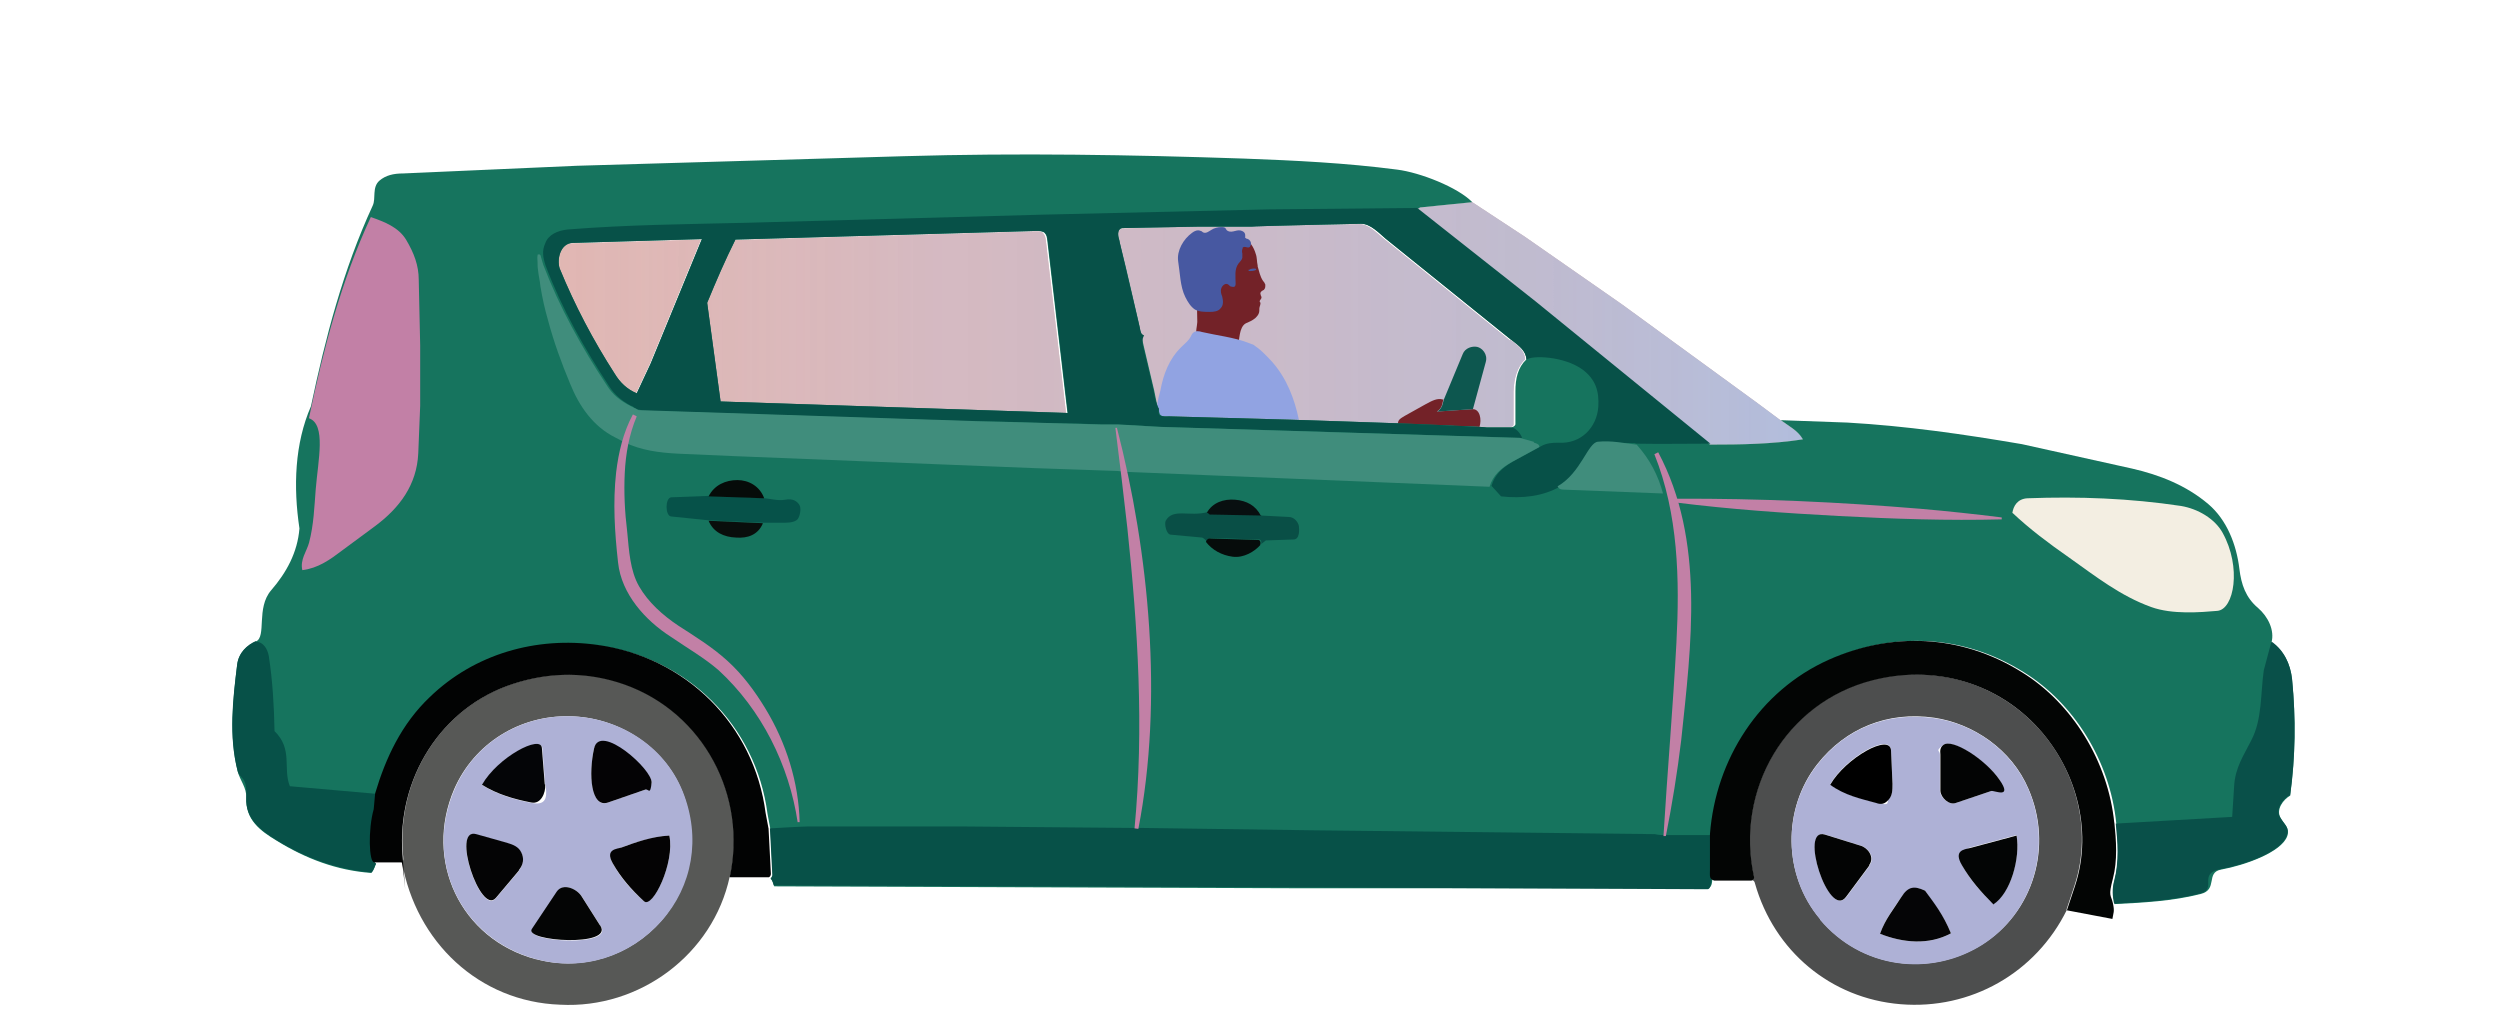
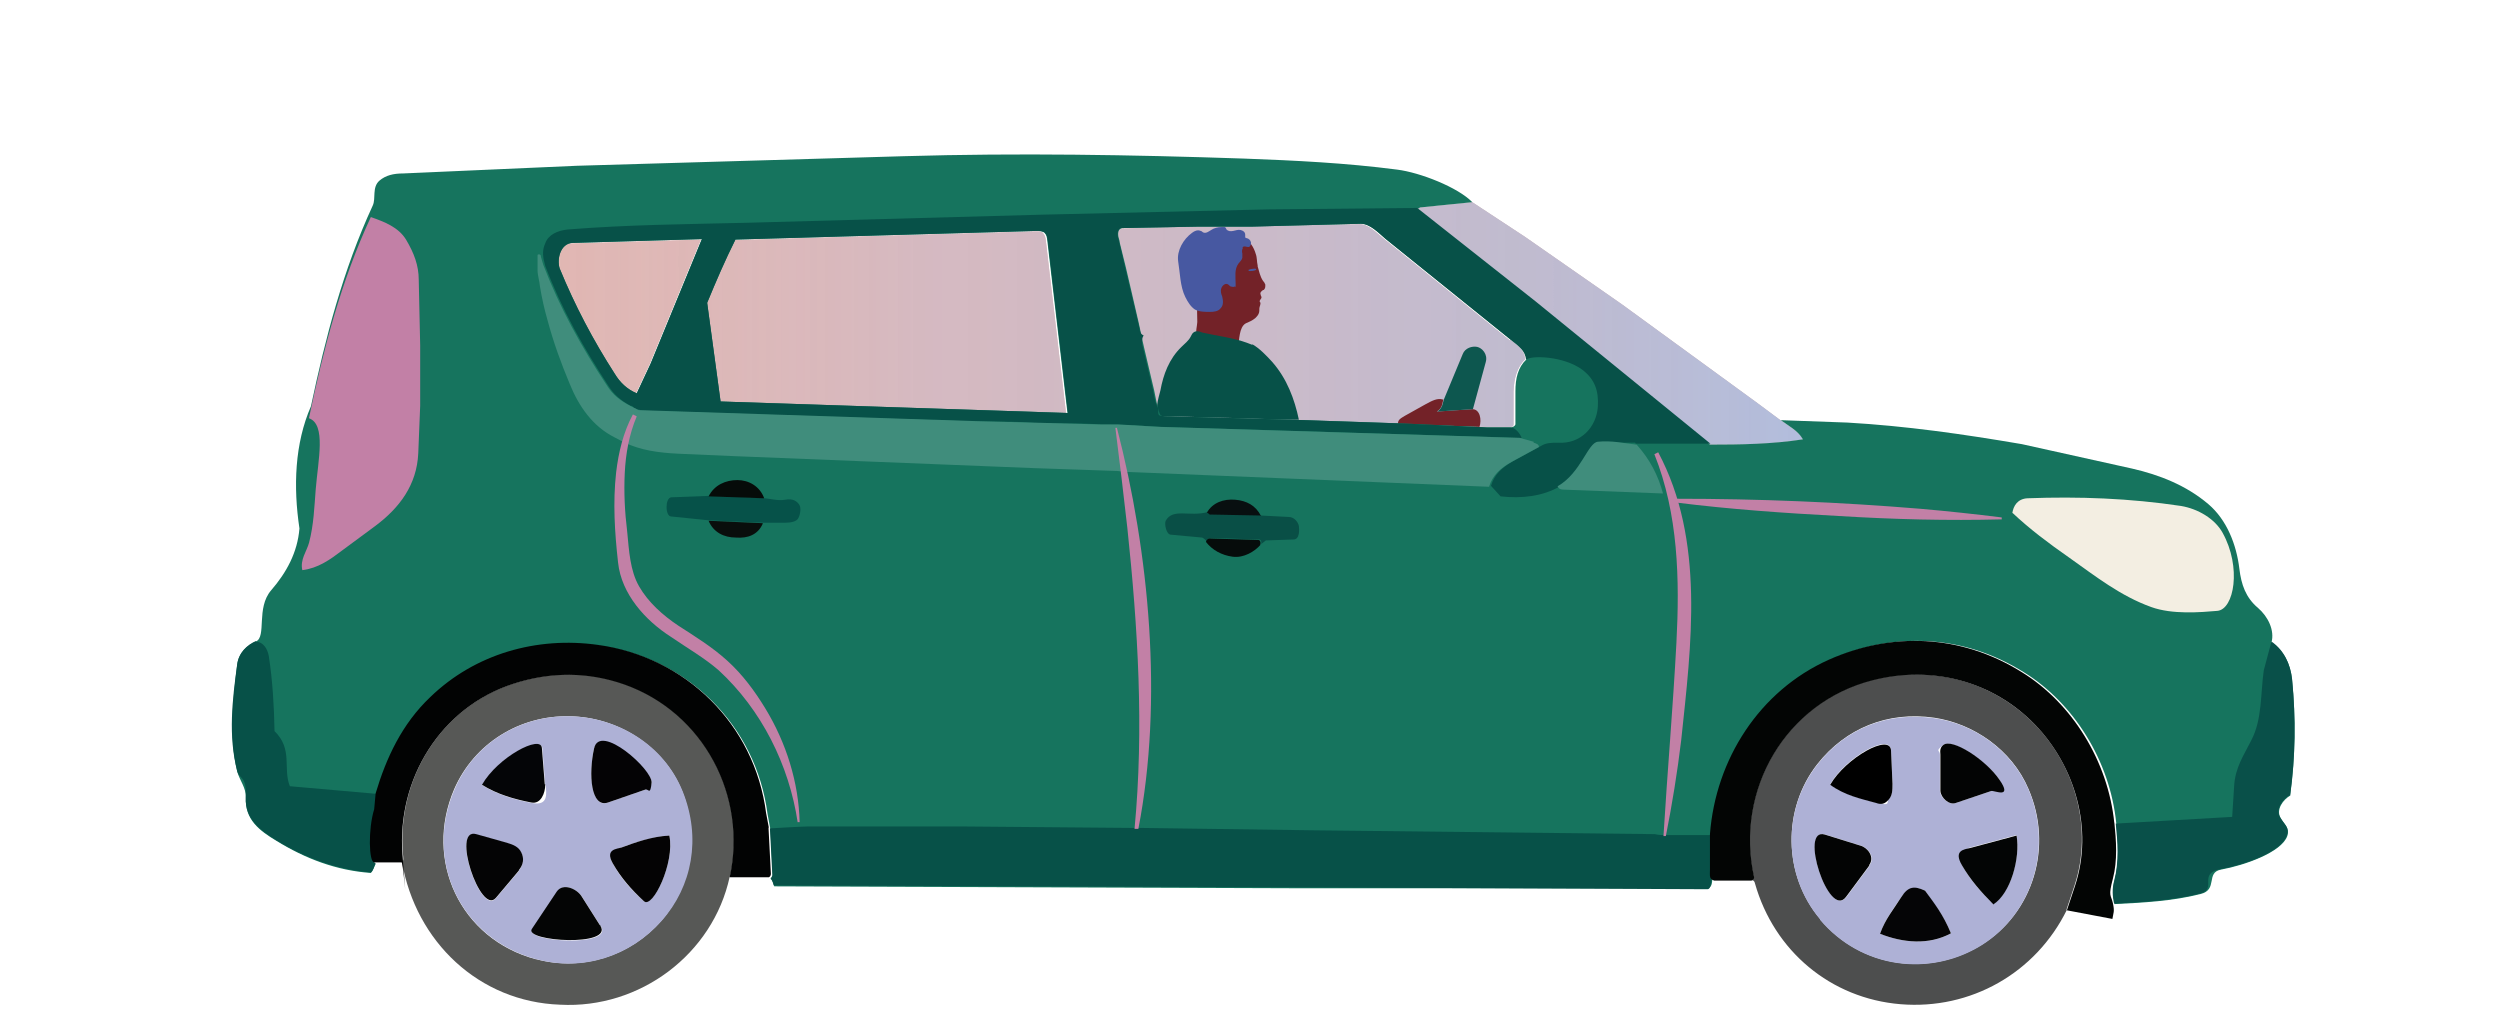
<svg xmlns="http://www.w3.org/2000/svg" id="Layer_1" version="1.1" viewBox="0 0 521.8 211.7">
  <defs>
    <style>
      .st0 {
        fill: #040507;
      }

      .st1 {
+         fill: #6d1f19;
+         isolation: isolate;
+         opacity: .5;
+       }
+ 
+       .st2 {
        fill: #060b09;
      }

-       .st2 {
+       .st3 {
+         fill: url(#linear-gradient2);
+       }
+ 
+       .st4 {
+         fill: url(#linear-gradient1);
+       }
+ 
+       .st5 {
+         fill: url(#linear-gradient3);
+       }
+ 
+       .st6 {
        fill: #4758a1;
      }

-       .st3 {
+       .st7 {
        fill: #040405;
      }

-       .st4 {
+       .st8 {
        fill: #c280a6;
      }

-       .st5 {
+       .st9 {
        fill: #4d4e4e;
      }

-       .st6 {
+       .st10 {
        fill: #f3eee2;
      }

-       .st7 {
+       .st11 {
        fill: url(#linear-gradient);
      }

-       .st8 {
+       .st12 {
        fill: #050506;
      }

-       .st9 {
+       .st13 {
        fill: #094f46;
      }

-       .st10 {
-         fill: #6d1f19;
-         opacity: .5;
-       }
- 
-       .st11 {
+       .st14 {
        fill: #aeb1d6;
      }

-       .st12 {
+       .st15 {
        fill: #0d574f;
      }

-       .st13 {
+       .st16 {
        fill: #732228;
      }

-       .st14 {
+       .st17 {
        fill: #075148;
      }

-       .st15 {
+       .st18 {
        fill: #575856;
      }

-       .st16 {
+       .st19 {
        fill: #020303;
      }

-       .st17 {
+       .st20 {
        fill: #030504;
      }

-       .st18 {
+       .st21 {
        fill: #060c0b;
      }

-       .st19 {
+       .st22 {
        fill: #095049;
      }

-       .st20 {
+       .st23 {
        fill: #090e0c;
      }

-       .st21 {
+       .st24 {
        fill: #040505;
      }

-       .st22 {
+       .st25 {
        opacity: .7;
      }

-       .st23 {
+       .st26 {
        fill: #065249;
      }

-       .st24 {
+       .st27 {
        fill: #030404;
      }

-       .st25 {
-         fill: #91a3e2;
-       }
- 
-       .st26 {
+       .st28 {
        fill: #080f10;
      }

-       .st27 {
+       .st29 {
        fill: #040304;
      }

-       .st28 {
+       .st30 {
        fill: #040305;
      }

-       .st29 {
+       .st31 {
        fill: #16745e;
      }

-       .st30 {
+       .st32 {
        fill: #030505;
      }

-       .st31 {
+       .st33 {
        fill: #408d7c;
      }
    </style>
-     <linearGradient id="linear-gradient" x1="116.4" y1="67.5" x2="376.2" y2="67.5" gradientUnits="userSpaceOnUse">
+     <linearGradient id="linear-gradient" x1="116.4" y1="146.5" x2="376.2" y2="146.5" gradientTransform="translate(0 214) scale(1 -1)" gradientUnits="userSpaceOnUse">
+       <stop offset="0" stop-color="#e89f98" stop-opacity=".6" />
+       <stop offset=".3" stop-color="#c79fad" stop-opacity=".8" />
+       <stop offset=".8" stop-color="#a2a0c2" stop-opacity=".9" />
+       <stop offset="1" stop-color="#92a1ce" />
+     </linearGradient>
+     <linearGradient id="linear-gradient1" x1="116.4" y1="146.7" x2="376.2" y2="146.7" gradientTransform="translate(0 214) scale(1 -1)" gradientUnits="userSpaceOnUse">
+       <stop offset="0" stop-color="#e89f98" stop-opacity=".6" />
+       <stop offset=".3" stop-color="#c79fad" stop-opacity=".8" />
+       <stop offset=".8" stop-color="#a2a0c2" stop-opacity=".9" />
+       <stop offset="1" stop-color="#92a1ce" />
+     </linearGradient>
+     <linearGradient id="linear-gradient2" x1="116.4" y1="146.1" x2="376.2" y2="146.1" gradientTransform="translate(0 214) scale(1 -1)" gradientUnits="userSpaceOnUse">
+       <stop offset="0" stop-color="#e89f98" stop-opacity=".6" />
+       <stop offset=".3" stop-color="#c79fad" stop-opacity=".8" />
+       <stop offset=".8" stop-color="#a2a0c2" stop-opacity=".9" />
+       <stop offset="1" stop-color="#92a1ce" />
+     </linearGradient>
+     <linearGradient id="linear-gradient3" x1="116.4" y1="147.9" x2="376.2" y2="147.9" gradientTransform="translate(0 214) scale(1 -1)" gradientUnits="userSpaceOnUse">
      <stop offset="0" stop-color="#e89f98" stop-opacity=".6" />
      <stop offset=".3" stop-color="#c79fad" stop-opacity=".8" />
      <stop offset=".8" stop-color="#a2a0c2" stop-opacity=".9" />
      <stop offset="1" stop-color="#92a1ce" />
    </linearGradient>
  </defs>
-   <g class="st22">
+   <g class="st25">
    <g>
-       <path class="st10" d="M371.6,87.7l-4.7-3.5-28.4-20.7-20.1-14-11.1-7.3-10.9,1.1c-.2,0-.4.3-.7.3l24.7,19.5,36.5,29.7c6.5,0,13-.1,19.4-1.1-1-1.8-3-2.7-4.6-4Z" />
-       <path class="st10" d="M217.8,48.7c-.6-.5-1-.4-1.9-.4l-62.7,1.8c-2.2,4.4-4,8.6-5.9,13.2l2.8,20.6,72.4,2.4-4.2-35.9c-.1-.9-.2-1.3-.6-1.7Z" />
-       <path class="st10" d="M315.2,71.1l-26.3-21.2c-1.5-1.2-3.2-3.1-5.1-3.1l-22.9.4h-11.3c0,.1-15.5.5-15.5.5-1.2,0-1.1,1.4-.9,2.1l4.4,18.7c.2.8.7,3.5,1,4.7l2,8.5c.3,1.2.6,2.8,1.1,3.7,0,.4-.2,1.3.2,1.4.8.3,1.4.2,1.9.2l25.4.7,23.8.8,17,.6h5.2c.3,0,.7-.1.7-.6v-6.8c.1-2.7.7-5,2.4-6.7-.1-2-1.6-2.9-3.1-4.1Z" />
-       <path class="st10" d="M116.6,56.1c3.2,7.8,6.9,15,11.5,22,1.2,1.8,2.6,3.2,4.6,4.1l2.9-6.2,10.7-26-27,.8c-2.6,0-3.4,3.3-2.7,5.3Z" />
+       <path class="st1" d="M371.6,87.7l-4.7-3.5-28.4-20.7-20.1-14-11.1-7.3-10.9,1.1c-.2,0-.4.3-.7.3l24.7,19.5,36.5,29.7c6.5,0,13,0,19.4-1.1-1-1.8-3-2.7-4.6-4h0Z" />
+       <path class="st1" d="M217.8,48.7c-.6-.5-1-.4-1.9-.4l-62.7,1.8c-2.2,4.4-4,8.6-5.9,13.2l2.8,20.6,72.4,2.4-4.2-35.9c-.1-.9-.2-1.3-.6-1.7h0Z" />
+       <path class="st1" d="M315.2,71.1l-26.3-21.2c-1.5-1.2-3.2-3.1-5.1-3.1l-22.9.4h-11.3c0,0-15.5.5-15.5.5-1.2,0-1.1,1.4-.9,2.1l4.4,18.7c.2.8.7,3.5,1,4.7l2,8.5c.3,1.2.6,2.8,1.1,3.7,0,.4-.2,1.3.2,1.4.8.3,1.4.2,1.9.2l25.4.7,23.8.8,17,.6h5.2c.3,0,.7,0,.7-.6v-6.8c.1-2.7.7-5,2.4-6.7-.1-2-1.6-2.9-3.1-4.1v.2Z" />
+       <path class="st1" d="M116.6,56.1c3.2,7.8,6.9,15,11.5,22,1.2,1.8,2.6,3.2,4.6,4.1l2.9-6.2,10.7-26-27,.8c-2.6,0-3.4,3.3-2.7,5.3Z" />
    </g>
    <g>
-       <path class="st7" d="M371.6,87.7l-4.7-3.5-28.4-20.7-20.1-14-11.1-7.3-10.9,1.1c-.2,0-.4.3-.7.3l24.7,19.5,36.5,29.7c6.5,0,13-.1,19.4-1.1-1-1.8-3-2.7-4.6-4Z" />
-       <path class="st7" d="M217.8,48.7c-.6-.5-1-.4-1.9-.4l-62.7,1.8c-2.2,4.4-4,8.6-5.9,13.2l2.8,20.6,72.4,2.4-4.2-35.9c-.1-.9-.2-1.3-.6-1.7Z" />
-       <path class="st7" d="M315.2,71.1l-26.3-21.2c-1.5-1.2-3.2-3.1-5.1-3.1l-22.9.4h-11.3c0,.1-15.5.5-15.5.5-1.2,0-1.1,1.4-.9,2.1l4.4,18.7c.2.8.7,3.5,1,4.7l2,8.5c.3,1.2.6,2.8,1.1,3.7,0,.4-.2,1.3.2,1.4.8.3,1.4.2,1.9.2l25.4.7,23.8.8,17,.6h5.2c.3,0,.7-.1.7-.6v-6.8c.1-2.7.7-5,2.4-6.7-.1-2-1.6-2.9-3.1-4.1Z" />
-       <path class="st7" d="M116.6,56.1c3.2,7.8,6.9,15,11.5,22,1.2,1.8,2.6,3.2,4.6,4.1l2.9-6.2,10.7-26-27,.8c-2.6,0-3.4,3.3-2.7,5.3Z" />
+       <path class="st11" d="M371.6,87.7l-4.7-3.5-28.4-20.7-20.1-14-11.1-7.3-10.9,1.1c-.2,0-.4.3-.7.3l24.7,19.5,36.5,29.7c6.5,0,13,0,19.4-1.1-1-1.8-3-2.7-4.6-4h0Z" />
+       <path class="st4" d="M217.8,48.7c-.6-.5-1-.4-1.9-.4l-62.7,1.8c-2.2,4.4-4,8.6-5.9,13.2l2.8,20.6,72.4,2.4-4.2-35.9c-.1-.9-.2-1.3-.6-1.7h0Z" />
+       <path class="st3" d="M315.2,71.1l-26.3-21.2c-1.5-1.2-3.2-3.1-5.1-3.1l-22.9.4h-11.3c0,0-15.5.5-15.5.5-1.2,0-1.1,1.4-.9,2.1l4.4,18.7c.2.8.7,3.5,1,4.7l2,8.5c.3,1.2.6,2.8,1.1,3.7,0,.4-.2,1.3.2,1.4.8.3,1.4.2,1.9.2l25.4.7,23.8.8,17,.6h5.2c.3,0,.7,0,.7-.6v-6.8c.1-2.7.7-5,2.4-6.7-.1-2-1.6-2.9-3.1-4.1v.2Z" />
+       <path class="st5" d="M116.6,56.1c3.2,7.8,6.9,15,11.5,22,1.2,1.8,2.6,3.2,4.6,4.1l2.9-6.2,10.7-26-27,.8c-2.6,0-3.4,3.3-2.7,5.3Z" />
    </g>
  </g>
-   <path class="st13" d="M301.3,83.3c-.3.7-.1,1.8-1.4,2.6l7.4-.5c1.6-.1,2,2.2,1.5,3.7l-17-.6c-.1-.9.6-1.2,1.4-1.7l4.3-2.4c1.3-.7,2.5-1.4,3.7-1Z" />
-   <path class="st12" d="M307.4,85.4l-7.4.5c1.2-.8,1.1-1.9,1.4-2.6l3.9-9.4c.5-1.3,2-1.7,3-1.5s2.3,1.5,1.8,3.2l-2.7,9.9Z" />
+   <path class="st16" d="M301.3,83.3c-.3.7-.1,1.8-1.4,2.6l7.4-.5c1.6,0,2,2.2,1.5,3.7l-17-.6c-.1-.9.6-1.2,1.4-1.7l4.3-2.4c1.3-.7,2.5-1.4,3.7-1h.1Z" />
+   <path class="st15" d="M307.4,85.4l-7.4.5c1.2-.8,1.1-1.9,1.4-2.6l3.9-9.4c.5-1.3,2-1.7,3-1.5s2.3,1.5,1.8,3.2l-2.7,9.9h0Z" />
  <g>
-     <path class="st13" d="M263.8,60.5c-.2.1-.4.2-.5.3-.2.2-.3.4-.2.6,0,.3.2.4.2.7,0,.4-.7.7-.2,1.1,0,0,0,0,0,0,0,0,0,0,0,0,0,.3-.1.6-.2.9-.1.3,0,.7-.1,1.1-.1.5-.5.9-.8,1.2-.6.5-1.3.8-2,1.1-1.4.8-1.3,3.5-1.6,4.8,0,.3-5.4-1.3-5.8-1.4-.7-.2-2.2-.4-2.7-.9s0-2.1,0-2.8c0-1.3-.1-2.5,0-3.8,0-1.5.4-3.1,1.3-4.3s2.2-2.7,3.6-3.5c.8-.4,1.6-.3,2.1-.9,1.3-1.2,2.2-3.5,2.8-5.1,1.2.8,2,2,2.4,3.4.3.8.2,1.6.4,2.4,0,0,0,.1,0,.2.3,1,.5,2.1,1.1,3,.2.2.4.5.5.8,0,.3,0,.6-.1.8Z" />
-     <path class="st2" d="M259.4,51.8c-.2.3-.2.8-.1,1.1,0,.3,0,.6,0,.9-.1.5-.5.8-.8,1.2-.9,1.2-.6,2.8-.6,4.2,0,.2,0,.4-.2.6-.2.2-.6,0-.8,0s-.4-.4-.7-.5c-.5-.2-1.1.3-1.3.9s0,1.2.2,1.7c.2.8.3,1.8-.3,2.4-.5.7-1.4.8-2.3.8-1.1,0-2.2,0-3.1-.5-.9-.6-1.5-1.6-2-2.6-1.1-2.2-1.1-5.1-1.5-7.5-.3-2.2,1.1-4.6,2.9-5.9.5-.4,1.2-.7,1.8-.4.2,0,.3.2.5.3.6.3,1.2-.2,1.7-.5.6-.4,1.4-.6,2.1-.6.2,0,.5,0,.7.1.2.1.3.3.4.5.4.4.9.4,1.4.3s1-.3,1.5-.2,1,.4,1,1c0,.2,0,.3,0,.5,0,.2.4.2.6.3.4.2.7.7.6,1.1-.3,1.4-1.3,0-1.8.8Z" />
-     <path class="st2" d="M260.8,56.3c0,0-.2,0-.2,0s0,.2,0,.2c.1.2,1.7,0,1.6-.3s-1.1-.1-1.3,0Z" />
-     <path class="st25" d="M261.3,71.8c1.6.9,3,2.4,4.2,3.7,3.1,3.5,4.7,7.8,5.6,12.1-5.2-.1-10.3-.3-15.5-.4s-6.8-.2-10.3-.3-2.4.2-3.1,0c-1.4-.6-.4-3.9,0-5.4.6-3.3,1.8-6.6,4.4-9.1.7-.7,1.5-1.3,1.9-2.1.2-.3.3-.7.6-.9.5-.4,1.2-.3,1.8-.1,3,.7,6.6,1.1,9.5,2.2s.7.3,1,.5Z" />
-   </g>
-   <path class="st29" d="M478,166.1c1.1-8.1,1.2-16,.4-24.2-.3-3.3-1.7-6-4.3-7.8.7-2.5-.7-5.4-2.8-7.2-2.6-2.2-3.5-4.9-3.9-8.2-.6-5-2.6-10.2-6.5-13.5-4.6-3.9-10.2-6.1-15.9-7.4l-23-5.1c-12.3-2.1-24.2-3.8-36.4-4.5l-13.9-.5c1.6,1.2,3.6,2.2,4.6,4-6.4,1-13,1.1-19.4,1.1l-36.5-29.7-24.7-19.5c.3,0,.5-.2.7-.3l10.9-1.1c-3-3.1-10.9-6.2-15.7-6.8-10.8-1.4-21.2-1.9-31.9-2.3-23.7-.8-47.1-1.2-71-.5l-68.3,2-36.2,1.6c-2.1,0-3.7.4-5,1.5-1.6,1.4-.7,3.7-1.4,5.2-6.2,13.4-9.9,27.7-12.9,41.9-3.4,7.8-3.7,16.8-2.4,25.5-.4,5-2.7,9.2-5.9,12.9-3.2,3.7-.9,9.7-3.2,10.7-1.9.8-3.6,2.4-3.9,4.9-.9,7.3-1.7,14.9.1,22.2.5,1.9,1.9,3.4,1.8,5.5-.2,4.6,2.9,6.9,6.4,9,6,3.7,12.5,6.2,19.7,6.7.6-.6.7-1.4,1-1.9-1.1,0-1.3-7-.1-11.2l.3-3.3c2.2-7.4,5.5-14.5,11.4-20.1,9.3-9,22.2-12.7,35-10.9,18.4,2.5,32.7,16.6,35.1,35.1l.6,3.2.5,9.7c0,.3-.2.6-.4.7.3.2.5.8.7,1.5,0,0,109.5.4,109.5.4h.1c.8,0,1.6,0,2.5,0h5.3c2.5,0,5,0,7.5,0,3,0,6.1,0,9.1,0h10.2c3.5,0,7.1,0,10.6,0,3.5,0,7,0,10.5,0,3.2,0,6.5,0,9.7,0s5.6,0,8.4,0h6.5c1.3,0,2.6,0,4,0s.6,0,.9,0c1.4-.2.9-2.8.9-3.8v-7.5c1.2-15.6,10.3-29.9,24.8-36.4,13-5.8,27.5-5.4,40.3,2.6,10.4,6.4,18,18.5,19.3,31.5.4,3.8.7,8-.3,11.8-.5,1.8-.4,3.3,0,5.1,5.9-.3,12-.6,17.9-2.1,3.7-.9,1-4.5,4.3-5.1,4.9-.9,12.6-3.6,13.8-7,.6-1.7-.7-2.5-1.4-3.8-1-1.7.5-3.8,2.1-4.7ZM119.5,50.7l27-.8-10.7,26-2.9,6.2c-2.1-.9-3.5-2.3-4.6-4.1-4.5-7-8.3-14.2-11.5-22-.6-2,.2-5.2,2.7-5.3ZM218,48.6c.4.4.5.8.6,1.7l4.2,35.9-72.4-2.4-2.8-20.6c1.9-4.6,3.7-8.8,5.9-13.2l62.7-1.8c.9,0,1.3,0,1.9.4ZM315.5,70.9c1.5,1.2,3,2.2,3.1,4.1-1.8,1.7-2.3,4-2.3,6.7v6.8c0,.4-.5.6-.8.7h-5.2c0-.1-17-.8-17-.8l-23.8-.8-25.4-.7c-.8,0-1.9.2-2.1-.7-.5-1.5-.8-3.2-1.1-4.7l-2-8.5c-.4-1.6-1.3-6.1-1.5-6.8-.4-1.7-.8-3.5-1.2-5.2-.8-3.5-1.6-6.9-2.5-10.4,0-.3-.1-.6-.2-.9-.2-.7-.3-2.1.9-2.1l15.5-.3h11.3c0-.1,22.9-.6,22.9-.6,1.9,0,3.7,1.9,5.1,3.1l26.3,21.2Z" />
-   <path class="st14" d="M347.7,174.3s0,0-.1,0c-.7,0-1.4,0-2.2-.2,0,0,0,0,0,0l-71.2-.8-36.4-.5s0,0,0,0c-.7,0-1.4,0-2.1,0l-34.6-.3c-10.8,0-32.4,0-32.5,0-1.2,0-7.9.4-7.9.4l.5,9.7c0,.3-.2.6-.4.7.3.2.5.8.7,1.5l109.5.4,85.4.4c1,0,.8-3.2.8-3.8,0,0,0-7.5,0-7.5h-9.5Z" />
-   <path class="st14" d="M341.4,92.6c5.2.1,10.4,0,15.6,0l-36.5-29.7-24.7-19.5-31,.3-47.1,1.1-62,1.7c-12.7.3-24.7.4-37.2,1.4-2.1.2-4.1,1.1-4.7,2.9-.7,1.5-.5,2.9.1,4.7,3.4,9,8.1,17.3,13.3,25.2,1.1,1.7,2.5,2.9,4.5,4,.2,0,.4.1.6.3,0,0,.2.2.3.2.1,0,.3.2.4.3,0,0,.2,0,.3,0,0,0,0,0,0,0,.2,0,.4,0,.5.2,0,0,70.4,2.3,70.4,2.3,1.1,0,2.1,0,3.2,0,2.5,0,4.9.1,7.4.2s5.6.2,8.4.2,4.2.1,6.3.2c2.6,0,5.2,0,7.8.2s3.5.2,5.2.3,0,0,.1,0l75.1,2.3c-.3-.9-1.4-2.2-2.3-2.2h-5.2c0-.1-17-.8-17-.8l-23.8-.8-25.4-.7c-.5,0-1.2.1-1.9-.2-.4-.2-.2-1.1-.2-1.4-.6-.9-.9-2.5-1.1-3.7l-2-8.5c-.3-1.2-.6-2.1,0-3.1-.6-.2-.8-.8-.9-1.6l-4.4-18.7c-.2-.7-.3-2.1.9-2.1l15.5-.3h11.3c0-.1,22.9-.6,22.9-.6,1.9,0,3.7,1.9,5.1,3.1l26.3,21.2c1.5,1.2,3,2.2,3.1,4.1,1-1,7.9-.8,11.8,2.1,2.6,2,3.4,4.4,3.2,7.7-.3,4.3-3.6,7.8-8.3,7.5-1.4,0-2.5.1-3.6.7l-5.7,3.1c-2.3,1.3-4,2.8-4.7,5.2l2,2.2c4.4.5,8.8,0,12.4-2.1,3.1-1.8,4.6-4.9,6.6-7.8,1.1-1.6,3-1.4,4.9-1.3,1.4,0,2.7.1,4.1.1ZM135.8,75.9l-2.9,6.2c-2.1-.9-3.5-2.3-4.6-4.1-4.5-7-8.3-14.2-11.5-22-.6-2,.2-5.2,2.7-5.3l27-.8-10.7,26ZM150.4,83.8l-2.8-20.6c1.9-4.6,3.7-8.8,5.9-13.2l62.7-1.8c.9,0,1.3,0,1.9.4.4.4.5.8.6,1.7l4.2,35.9-72.4-2.4Z" />
-   <path class="st19" d="M441.3,188.8c-.4-1.7-.5-3.3,0-5.1,1-3.8.7-8,.3-11.8l24.3-1.4.4-6.3c.2-4,2-6.5,3.6-9.7,2.3-4.4,1.9-9.8,2.6-14.6l1.6-6c2.6,1.8,3.9,4.6,4.3,7.8.8,8.2.7,16.1-.4,24.2-1.6.9-3.1,3-2.1,4.7s2,2.1,1.4,3.8c-1.2,3.5-8.9,6.1-13.8,7s-.6,4.2-4.3,5.1c-6,1.5-12,1.8-17.9,2.1Z" />
-   <path class="st14" d="M53.4,133.9c1.5.1,2.4,1.4,2.7,3,.8,5.2,1.1,10.4,1.2,15.7,3.9,3.8,1.7,7.8,3.2,11.5l18.2,1.6-.3,3.3c-1.2,4.2-1,11.1.1,11.2-.3.5-.4,1.3-1,1.9-7.1-.6-13.7-3-19.7-6.7-3.4-2.1-6.6-4.4-6.4-9s-1.3-3.6-1.8-5.5c-1.9-7.3-1-14.9-.1-22.2.3-2.5,2.1-4.1,3.9-4.9Z" />
-   <path class="st4" d="M64.5,87.2c3-14.3,6.7-28.6,12.9-41.9,2.8,1,5.8,2.1,7.4,4.8s2.6,5.3,2.6,8.3l.3,13.7v12.6s-.4,9.9-.4,9.9c-.3,6.6-3.9,11.4-9,15.2l-6.9,5.1c-2.5,1.9-5,3.7-8.3,4.1-.5-2.2.9-3.9,1.4-5.7,1-3.8,1.1-7.5,1.4-11.2.5-6.1,2.2-13.5-1.4-14.8Z" />
-   <path class="st6" d="M420,107.2c.2-1.6,1.1-3.1,3.2-3.2,10.7-.4,21.3,0,32,1.6,3.6.6,7.1,2.7,8.7,5.6,4,7.2,2.4,16-1.1,16.3s-9.4.8-13.8-.8c-6.4-2.3-11.6-6.4-17.1-10.3-4.3-3-8.3-6-11.9-9.4Z" />
+     <path class="st16" d="M263.8,60.5c-.2,0-.4.2-.5.3-.2.2-.3.4-.2.6,0,.3.2.4.2.7s-.7.7-.2,1.1h0c0,.3-.1.6-.2.9s0,.7-.1,1.1c-.1.5-.5.9-.8,1.2-.6.5-1.3.8-2,1.1-1.4.8-1.3,3.5-1.6,4.8,0,.3-5.4-1.3-5.8-1.4-.7-.2-2.2-.4-2.7-.9s0-2.1,0-2.8c0-1.3-.1-2.5,0-3.8,0-1.5.4-3.1,1.3-4.3s2.2-2.7,3.6-3.5c.8-.4,1.6-.3,2.1-.9,1.3-1.2,2.2-3.5,2.8-5.1,1.2.8,2,2,2.4,3.4.3.8.2,1.6.4,2.4v.2c.3,1,.5,2.1,1.1,3,.2.2.4.5.5.8,0,.3,0,.6-.1.8l-.2.3Z" />
+     <path class="st6" d="M259.4,51.8c-.2.3-.2.8-.1,1.1v.9c-.1.5-.5.8-.8,1.2-.9,1.2-.6,2.8-.6,4.2s0,.4-.2.6c-.2.2-.6,0-.8,0s-.4-.4-.7-.5c-.5-.2-1.1.3-1.3.9s0,1.2.2,1.7c.2.8.3,1.8-.3,2.4-.5.7-1.4.8-2.3.8s-2.2,0-3.1-.5c-.9-.6-1.5-1.6-2-2.6-1.1-2.2-1.1-5.1-1.5-7.5-.3-2.2,1.1-4.6,2.9-5.9.5-.4,1.2-.7,1.8-.4.2,0,.3.2.5.3.6.3,1.2-.2,1.7-.5.6-.4,1.4-.6,2.1-.6s.5,0,.7,0,.3.3.4.5c.4.4.9.4,1.4.3s1-.3,1.5-.2,1,.4,1,1v.5c0,.2.4.2.6.3.4.2.7.7.6,1.1-.3,1.4-1.3,0-1.8.8h.1Z" />
+     <path class="st6" d="M260.8,56.3h-.2v.2c.1.2,1.7,0,1.6-.3s-1.1,0-1.3,0h-.1Z" />
+     <path class="st17" d="M261.3,71.8c1.6.9,3,2.4,4.2,3.7,3.1,3.5,4.7,7.8,5.6,12.1-5.2,0-10.3-.3-15.5-.4s-6.8-.2-10.3-.3-2.4.2-3.1,0c-1.4-.6-.4-3.9,0-5.4.6-3.3,1.8-6.6,4.4-9.1.7-.7,1.5-1.3,1.9-2.1.2-.3.3-.7.6-.9.5-.4,1.2-.3,1.8,0,3,.7,6.6,1.1,9.5,2.2s.7.3,1,.5v-.2Z" />
+   </g>
+   <path class="st31" d="M478,166.1c1.1-8.1,1.2-16,.4-24.2-.3-3.3-1.7-6-4.3-7.8.7-2.5-.7-5.4-2.8-7.2-2.6-2.2-3.5-4.9-3.9-8.2-.6-5-2.6-10.2-6.5-13.5-4.6-3.9-10.2-6.1-15.9-7.4l-23-5.1c-12.3-2.1-24.2-3.8-36.4-4.5l-13.9-.5c1.6,1.2,3.6,2.2,4.6,4-6.4,1-13,1.1-19.4,1.1l-36.5-29.7-24.7-19.5c.3,0,.5-.2.7-.3l10.9-1.1c-3-3.1-10.9-6.2-15.7-6.8-10.8-1.4-21.2-1.9-31.9-2.3-23.7-.8-47.1-1.2-71-.5l-68.3,2-36.2,1.6c-2.1,0-3.7.4-5,1.5-1.6,1.4-.7,3.7-1.4,5.2-6.2,13.4-9.9,27.7-12.9,41.9-3.4,7.8-3.7,16.8-2.4,25.5-.4,5-2.7,9.2-5.9,12.9-3.2,3.7-.9,9.7-3.2,10.7-1.9.8-3.6,2.4-3.9,4.9-.9,7.3-1.7,14.9,0,22.2.5,1.9,1.9,3.4,1.8,5.5-.2,4.6,2.9,6.9,6.4,9,6,3.7,12.5,6.2,19.7,6.7.6-.6.7-1.4,1-1.9-1.1,0-1.3-7,0-11.2l.3-3.3c2.2-7.4,5.5-14.5,11.4-20.1,9.3-9,22.2-12.7,35-10.9,18.4,2.5,32.7,16.6,35.1,35.1l.6,3.2.5,9.7c0,.3-.2.6-.4.7.3.2.5.8.7,1.5l109.5.4h84.4c1.4,0,.6,0,.9,0,1.4-.2.9-2.8.9-3.8v-7.5c1.2-15.6,10.3-29.9,24.8-36.4,13-5.8,27.5-5.4,40.3,2.6,10.4,6.4,18,18.5,19.3,31.5.4,3.8.7,8-.3,11.8-.5,1.8-.4,3.3,0,5.1,5.9-.3,12-.6,17.9-2.1,3.7-.9,1-4.5,4.3-5.1,4.9-.9,12.6-3.6,13.8-7,.6-1.7-.7-2.5-1.4-3.8-1-1.7.5-3.8,2.1-4.7h-.1ZM119.5,50.7l27-.8-10.7,26-2.9,6.2c-2.1-.9-3.5-2.3-4.6-4.1-4.5-7-8.3-14.2-11.5-22-.6-2,.2-5.2,2.7-5.3ZM218,48.6c.4.4.5.8.6,1.7l4.2,35.9-72.4-2.4-2.8-20.6c1.9-4.6,3.7-8.8,5.9-13.2l62.7-1.8c.9,0,1.3,0,1.9.4h0ZM315.5,70.9c1.5,1.2,3,2.2,3.1,4.1-1.8,1.7-2.3,4-2.3,6.7v6.8c0,.4-.5.6-.8.7h-5.2c0,0-17-.8-17-.8l-23.8-.8-25.4-.7c-.8,0-1.9.2-2.1-.7-.5-1.5-.8-3.2-1.1-4.7l-2-8.5c-.4-1.6-1.3-6.1-1.5-6.8-.4-1.7-.8-3.5-1.2-5.2-.8-3.5-1.6-6.9-2.5-10.4,0-.3-.1-.6-.2-.9-.2-.7-.3-2.1.9-2.1l15.5-.3h11.3c0,0,22.9-.6,22.9-.6,1.9,0,3.7,1.9,5.1,3.1l26.3,21.2h0Z" />
+   <path class="st17" d="M347.7,174.3h-.1c-.7,0-1.4,0-2.2-.2h0l-71.2-.8-36.4-.5h-2.1l-34.6-.3h-32.5c-1.2,0-7.9.4-7.9.4l.5,9.7c0,.3-.2.6-.4.7.3.2.5.8.7,1.5l109.5.4,85.4.4c1,0,.8-3.2.8-3.8v-7.5h-9.5,0Z" />
+   <path class="st17" d="M341.4,92.6c5.2,0,10.4,0,15.6,0l-36.5-29.7-24.7-19.5-31,.3-47.1,1.1-62,1.7c-12.7.3-24.7.4-37.2,1.4-2.1.2-4.1,1.1-4.7,2.9-.7,1.5-.5,2.9,0,4.7,3.4,9,8.1,17.3,13.3,25.2,1.1,1.7,2.5,2.9,4.5,4,.2,0,.4,0,.6.3,0,0,.2.2.3.2s.3.2.4.3h.3c.2,0,.4,0,.5.2l70.4,2.3h3.2c2.5,0,4.9,0,7.4.2s5.6.2,8.4.2,4.2,0,6.3.2c2.6,0,5.2,0,7.8.2s3.5.2,5.2.3,0,0,.1,0l75.1,2.3c-.3-.9-1.4-2.2-2.3-2.2h-5.2c0,0-17-.8-17-.8l-23.8-.8-25.4-.7c-.5,0-1.2,0-1.9-.2-.4-.2-.2-1.1-.2-1.4-.6-.9-.9-2.5-1.1-3.7l-2-8.5c-.3-1.2-.6-2.1,0-3.1-.6-.2-.8-.8-.9-1.6l-4.4-18.7c-.2-.7-.3-2.1.9-2.1l15.5-.3h11.3c0,0,22.9-.6,22.9-.6,1.9,0,3.7,1.9,5.1,3.1l26.3,21.2c1.5,1.2,3,2.2,3.1,4.1,1-1,7.9-.8,11.8,2.1,2.6,2,3.4,4.4,3.2,7.7-.3,4.3-3.6,7.8-8.3,7.5-1.4,0-2.5,0-3.6.7l-5.7,3.1c-2.3,1.3-4,2.8-4.7,5.2l2,2.2c4.4.5,8.8,0,12.4-2.1,3.1-1.8,4.6-4.9,6.6-7.8,1.1-1.6,3-1.4,4.9-1.3,1.4,0,2.7,0,4.1,0h.1ZM135.8,75.9l-2.9,6.2c-2.1-.9-3.5-2.3-4.6-4.1-4.5-7-8.3-14.2-11.5-22-.6-2,.2-5.2,2.7-5.3l27-.8-10.7,26ZM150.4,83.8l-2.8-20.6c1.9-4.6,3.7-8.8,5.9-13.2l62.7-1.8c.9,0,1.3,0,1.9.4.4.4.5.8.6,1.7l4.2,35.9-72.4-2.4h0Z" />
+   <path class="st22" d="M441.3,188.8c-.4-1.7-.5-3.3,0-5.1,1-3.8.7-8,.3-11.8l24.3-1.4.4-6.3c.2-4,2-6.5,3.6-9.7,2.3-4.4,1.9-9.8,2.6-14.6l1.6-6c2.6,1.8,3.9,4.6,4.3,7.8.8,8.2.7,16.1-.4,24.2-1.6.9-3.1,3-2.1,4.7s2,2.1,1.4,3.8c-1.2,3.5-8.9,6.1-13.8,7s-.6,4.2-4.3,5.1c-6,1.5-12,1.8-17.9,2.1v.2Z" />
+   <path class="st17" d="M53.4,133.9c1.5.1,2.4,1.4,2.7,3,.8,5.2,1.1,10.4,1.2,15.7,3.9,3.8,1.7,7.8,3.2,11.5l18.2,1.6-.3,3.3c-1.2,4.2-1,11.1,0,11.2-.3.5-.4,1.3-1,1.9-7.1-.6-13.7-3-19.7-6.7-3.4-2.1-6.6-4.4-6.4-9s-1.3-3.6-1.8-5.5c-1.9-7.3-1-14.9,0-22.2.3-2.5,2.1-4.1,3.9-4.9h0Z" />
+   <path class="st8" d="M64.5,87.2c3-14.3,6.7-28.6,12.9-41.9,2.8,1,5.8,2.1,7.4,4.8s2.6,5.3,2.6,8.3l.3,13.7v12.6l-.4,9.9c-.3,6.6-3.9,11.4-9,15.2l-6.9,5.1c-2.5,1.9-5,3.7-8.3,4.1-.5-2.2.9-3.9,1.4-5.7,1-3.8,1.1-7.5,1.4-11.2.5-6.1,2.2-13.5-1.4-14.8h0Z" />
+   <path class="st10" d="M420,107.2c.2-1.6,1.1-3.1,3.2-3.2,10.7-.4,21.3,0,32,1.6,3.6.6,7.1,2.7,8.7,5.6,4,7.2,2.4,16-1.1,16.3s-9.4.8-13.8-.8c-6.4-2.3-11.6-6.4-17.1-10.3-4.3-3-8.3-6-11.9-9.4v.2Z" />
  <g>
-     <path class="st31" d="M320.1,92.2l-2.9-.8-75.1-2.3-8.7-.5h-3.3l-26.4-.7-70.4-2.3-1.6-.8c-2.3-1.2-3.8-2.4-5-4.3-5.3-8-9.9-16.3-13.3-25.2-.2-.6-.3-1.1-.5-1.7,0-.2-.1-.4-.3-.5,0,0-.1,0-.2,0-.1,0-.2,0-.2.2-.1.4,0,1,0,1.4s0,1.1.1,1.7c.1,1.1.4,2.2.5,3.4.4,2.4.9,4.7,1.6,7.1,1.2,4.5,2.8,8.9,4.6,13.2,1.9,4.7,4.8,8.9,9.4,11.2l1.9,1c3.5,1.7,7.3,2.2,11.4,2.4l11.5.5,62.5,2.5,17.5.6,2.2.2,75.5,3.1c.7-2.4,2.4-3.9,4.7-5.2l5.7-3.1c0-.5-.4-.7-1.1-.9Z" />
-     <path class="st31" d="M341.5,92.8c-2.6-.3-5.2-.9-8-.6-2.1.2-3.5,6.5-8.4,9.3.3.6.7.7,1.4.7l20.6.8c-1-3.8-2.8-7.2-5.5-10.2Z" />
-   </g>
-   <path class="st4" d="M233.1,89.2c6.8,26.3,9.7,57,4.5,83.8,0,0-.8-.1-.8-.1,2-20.9.7-41.9-1.5-62.7-.8-7-1.6-13.9-2.5-20.9,0,0,.4,0,.4,0h0Z" />
-   <path class="st4" d="M166.5,171.7c-1.8-12.1-7.6-23.6-16.5-31.8-3-2.6-6.5-4.6-10-7-5.3-3.4-10.3-8.9-11-15.5-.7-6.3-1.1-12.5-.4-18.8.5-4.2,1.5-8.4,3.5-12.1l.8.4c-1.6,3.8-2.3,7.8-2.5,11.8-.2,4.1,0,8.1.5,12.2.4,4.1.6,8.2,2.5,11.5,1.9,3.3,4.9,6,8.2,8.2,3.4,2.2,7,4.4,10.2,7.3,3.2,2.9,5.7,6.3,7.9,9.9,4.4,7.2,7,15.5,7.2,23.8h-.4Z" />
-   <path class="st4" d="M347.2,174.5c.8-13.2,2-27.1,2.7-40.3.7-13.3.4-26.9-4.6-39.4,0,0,.8-.4.8-.4,9.8,18.4,6.9,40.2,4.8,60.1-.8,6.7-1.9,13.4-3.2,20,0,0-.4,0-.4,0h0Z" />
-   <path class="st4" d="M417.9,108.4c-11.4.3-22.7-.1-34.1-.7-11.3-.6-22.7-1.4-33.9-2.8,0,0,0-.8,0-.8,17.1-.1,34.1.7,51,2.1,5.7.5,11.3,1.1,16.9,1.8,0,0,0,.4,0,.4h0Z" />
-   <path class="st9" d="M263.2,107.6l5.8.3c1.2,0,2,1.2,2.1,1.9s.2,2.8-1.1,2.8l-5.8.2-1,.8c.2-.3,0-1-.4-1l-9.8-.3c-.6,0-.9.1-1.1.7-.2-.2-.8-.8-1-.8l-6.5-.6c-1,0-1.4-2.3-1.1-2.9,1.5-2.7,4.9-.8,8.7-1.8.1,0,.4.2.6.4l10.7.2Z" />
-   <path class="st18" d="M263.1,113.7c-1.2,1.4-3.5,2.8-5.8,2.5s-4.3-1.4-5.6-3.1c.2-.6.6-.8,1.1-.7l9.8.3c.5,0,.6.7.4,1Z" />
-   <path class="st26" d="M263.2,107.6l-10.7-.2c-.2-.2-.5-.4-.6-.4,1.2-2.1,3.5-2.9,5.9-2.7s4.3,1.2,5.4,3.4Z" />
-   <path class="st23" d="M159.4,104c1.1,0,2.9.6,4.5.3s2.4.3,2.9,1,.2,2.2-.2,2.9-1.6.9-2.7.9h-4.7s-11.3-.5-11.3-.5l-7.8-.8c-1.3-.1-1.3-3.9,0-4l7.8-.3,11.5.4Z" />
-   <path class="st1" d="M159.4,104l-11.5-.4c1.2-2.4,3.6-3.4,6-3.4s4.7,1.3,5.6,3.8Z" />
-   <path class="st20" d="M159.2,109.3c-1,2.3-3.1,3.1-5.6,2.9-2.5-.1-4.7-1.1-5.7-3.5l11.3.5Z" />
+     <path class="st33" d="M320.1,92.2l-2.9-.8-75.1-2.3-8.7-.5h-3.3l-26.4-.7-70.4-2.3-1.6-.8c-2.3-1.2-3.8-2.4-5-4.3-5.3-8-9.9-16.3-13.3-25.2-.2-.6-.3-1.1-.5-1.7,0-.2,0-.4-.3-.5h-.2c0,0-.2,0-.2.2,0,.4,0,1,0,1.4s0,1.1,0,1.7c0,1.1.4,2.2.5,3.4.4,2.4.9,4.7,1.6,7.1,1.2,4.5,2.8,8.9,4.6,13.2,1.9,4.7,4.8,8.9,9.4,11.2l1.9,1c3.5,1.7,7.3,2.2,11.4,2.4l11.5.5,62.5,2.5,17.5.6,2.2.2,75.5,3.1c.7-2.4,2.4-3.9,4.7-5.2l5.7-3.1c0-.5-.4-.7-1.1-.9v-.2Z" />
+     <path class="st33" d="M341.5,92.8c-2.6-.3-5.2-.9-8-.6-2.1.2-3.5,6.5-8.4,9.3.3.6.7.7,1.4.7l20.6.8c-1-3.8-2.8-7.2-5.5-10.2h-.1Z" />
+   </g>
+   <path class="st8" d="M233.1,89.2c6.8,26.3,9.7,57,4.5,83.8h-.8c2-21,.7-42-1.5-62.8-.8-7-1.6-13.9-2.5-20.9h.4,0Z" />
+   <path class="st8" d="M166.5,171.7c-1.8-12.1-7.6-23.6-16.5-31.8-3-2.6-6.5-4.6-10-7-5.3-3.4-10.3-8.9-11-15.5-.7-6.3-1.1-12.5-.4-18.8.5-4.2,1.5-8.4,3.5-12.1l.8.4c-1.6,3.8-2.3,7.8-2.5,11.8-.2,4.1,0,8.1.5,12.2.4,4.1.6,8.2,2.5,11.5s4.9,6,8.2,8.2c3.4,2.2,7,4.4,10.2,7.3,3.2,2.9,5.7,6.3,7.9,9.9,4.4,7.2,7,15.5,7.2,23.8h-.4Z" />
+   <path class="st8" d="M347.2,174.5c.8-13.2,2-27.1,2.7-40.3.7-13.3.4-26.9-4.6-39.4l.8-.4c9.8,18.4,6.9,40.2,4.8,60.1-.8,6.7-1.9,13.4-3.2,20h-.5Z" />
+   <path class="st8" d="M417.9,108.4c-11.4.3-22.7,0-34.1-.7-11.3-.6-22.7-1.4-33.9-2.8v-.8c17.1,0,34.1.7,51,2.1,5.7.5,11.3,1.1,16.9,1.8v.4h.1Z" />
+   <path class="st13" d="M263.2,107.6l5.8.3c1.2,0,2,1.2,2.1,1.9s.2,2.8-1.1,2.8l-5.8.2-1,.8c.2-.3,0-1-.4-1l-9.8-.3c-.6,0-.9,0-1.1.7-.2-.2-.8-.8-1-.8l-6.5-.6c-1,0-1.4-2.3-1.1-2.9,1.5-2.7,4.9-.8,8.7-1.8.1,0,.4.2.6.4l10.7.2h-.1Z" />
+   <path class="st21" d="M263.1,113.7c-1.2,1.4-3.5,2.8-5.8,2.5s-4.3-1.4-5.6-3.1c.2-.6.6-.8,1.1-.7l9.8.3c.5,0,.6.7.4,1h.1Z" />
+   <path class="st28" d="M263.2,107.6l-10.7-.2c-.2-.2-.5-.4-.6-.4,1.2-2.1,3.5-2.9,5.9-2.7,2.4.2,4.3,1.2,5.4,3.4h0Z" />
+   <path class="st26" d="M159.4,104c1.1,0,2.9.6,4.5.3s2.4.3,2.9,1,.2,2.2-.2,2.9-1.6.9-2.7.9h-4.7l-11.3-.5-7.8-.8c-1.3,0-1.3-3.9,0-4l7.8-.3,11.5.4h0Z" />
+   <path class="st2" d="M159.4,104l-11.5-.4c1.2-2.4,3.6-3.4,6-3.4s4.7,1.3,5.6,3.8h-.1Z" />
+   <path class="st23" d="M159.2,109.3c-1,2.3-3.1,3.1-5.6,2.9-2.5,0-4.7-1.1-5.7-3.5l11.3.5h0Z" />
  <g>
-     <path class="st15" d="M152.3,183c-3.5,16.2-18.8,27.6-35.4,26.7-16.9-.6-30.1-13.1-33-29.8.4-.3.3-.7.2-1.7-1.3-15.7,8-30.7,23.2-35.6,7.7-2.5,15.7-2.5,23.2.2,16.5,5.9,25.6,23.4,21.9,40.2ZM111.9,200.2c9.7,2.6,19.7-.7,26.1-8,6.3-7.2,8.1-17.6,4.4-27s-13.5-15.6-23.6-15.7c-10.3-.2-19.8,5.6-24,15.2-6.4,14.9,1.3,31.3,17,35.5Z" />
-     <path class="st5" d="M431.4,189.9c-6.5,13.2-20.1,20.9-34.7,19.7s-26.4-11.1-30.4-25.2c-.1-.5-.3-.7-.9-.7.3-.1.7-.3.6-.8-4-18.1,6.8-36.4,24.7-41,12.5-3.2,25.1.3,33.8,9.1,8.6,8.7,12.4,21.9,8.5,33.8l-1.7,5.1ZM379.9,191.9c8.7,10.3,22.9,12,33.7,5.3,10.8-6.7,15-20.5,9.8-32.5-3.5-8.3-11.6-13.7-19.7-14.9-9.7-1.4-18.5,2.2-24.4,9.7-7.3,9.3-7.2,23.1.6,32.3Z" />
-     <path class="st17" d="M441.3,171.6c.4,3.8.7,8-.3,11.8s-.4,3.3,0,5.1.1,2-.1,3.3l-9.5-1.8,1.7-5.1c3.9-11.9,0-25.1-8.5-33.8-8.7-8.9-21.3-12.3-33.8-9.1-18,4.6-28.7,22.8-24.7,41,.1.5-.3.7-.6.8h-7.7c-1.1-.3-.9-1-.9-2.2v-7.5c1.2-15.6,10.3-29.9,24.8-36.4,13-5.8,27.5-5.4,40.3,2.6,10.4,6.4,18,18.5,19.3,31.5Z" />
-     <path class="st16" d="M160.4,172.7l.5,9.7c0,.3-.2.6-.4.7h-8.2c3.7-16.9-5.4-34.3-21.9-40.2-7.6-2.7-15.5-2.7-23.2-.2-15.2,4.9-24.4,19.9-23.2,35.6s.2,1.4-.2,1.7h-5.7c-1.1,0-1.3-6.9-.1-11.1l.3-3.3c2.2-7.4,5.5-14.5,11.4-20.1,9.3-9,22.2-12.7,35-10.9,18.4,2.5,32.7,16.6,35.1,35.1l.6,3.2Z" />
-     <path class="st11" d="M111.9,200.2c-15.8-4.3-23.5-20.6-17-35.5,4.1-9.6,13.7-15.4,24-15.2,10.1.2,19.7,6,23.6,15.7s2,19.8-4.4,27c-6.4,7.3-16.4,10.7-26.1,8ZM126.9,167.5l7.8-2.7c.7-.2,1.3-.9,1.3-1.4.3-2.7-11.2-10.8-12-7.2-1.2,5.5-.6,12.6,2.9,11.3ZM113.8,163.8l-.6-7.6c-.2-2.8-9.3,1.9-12.5,7.7,3.2,2,6.7,3,10.3,3.7s3-2.1,2.9-3.7ZM108.3,181.7c1-1.2,1-2.8.5-3.7s-1.7-1.6-3-2l-6.4-1.8c-5.3-1.5.9,17.1,4.1,13.3l4.8-5.7ZM134.4,188.1c1.8,1.6,6.5-8.1,5.3-13.7-3.7.3-7,1.4-10,2.5s-2.3,2.4-1.8,3.3c1.6,3,3.8,5.5,6.5,7.9ZM125.3,193.2l-3.8-6c-1.1-1.7-4-3-5.2-1l-5.2,7.8c-1.7,2.6,17.2,3.8,14.3-.7Z" />
-     <path class="st11" d="M379.9,191.9c-7.8-9.2-7.9-23-.6-32.3,5.9-7.6,14.8-11.1,24.4-9.7,8.1,1.1,16.2,6.6,19.7,14.9,5.1,12,.9,25.8-9.8,32.5-10.8,6.7-25.1,4.9-33.7-5.3ZM408.2,167.6l7.4-2.5c.7-.2,2.5-1.4,1.7-2.4-2.9-4.1-9.9-8.6-11.7-7.2s-.7,1-.7,2v7.6c.1,1.4,1.9,3,3.3,2.5ZM395,163.5l-.3-6.9c-.2-3.8-9.5,1.5-12.7,7.1,3.1,2.3,6.4,2.9,9.6,3.8s2.1-.2,2.6-.7c.8-.9.8-1.9.8-3.4ZM390.2,180.6c1.3-1.7-.4-3.7-1.8-4.1l-7.4-2.3c-5.6-1.7.7,17.8,4.4,13l4.9-6.6ZM416,188.7c3.7-2.3,5.7-9.8,4.9-14.4l-9.7,2.6c-1.3.3-2.4,2.4-1.7,3.6,1.7,3.1,3.9,5.7,6.5,8.1ZM407.2,194.8c-1.6-3.8-3.6-6.2-5.4-8.9-2.2-1-3.8-.4-5,1.4s-3.3,4.5-4.4,7.6c4.8,1.9,10.3,2.4,14.8-.1Z" />
-     <path class="st3" d="M108.3,181.7l-4.8,5.7c-3.2,3.8-9.4-14.8-4.1-13.3l6.4,1.8c1.3.4,2.4.8,3,2s.5,2.5-.5,3.7Z" />
-     <path class="st27" d="M134.4,188.1c-2.6-2.4-4.8-4.9-6.5-7.9s.9-3,1.8-3.3c3-1.1,6.3-2.3,10-2.5,1.2,5.6-3.5,15.4-5.3,13.7Z" />
-     <path class="st21" d="M125.3,193.2c2.9,4.5-16,3.3-14.3.7l5.2-7.8c1.3-1.9,4.2-.6,5.2,1l3.8,6Z" />
-     <path class="st28" d="M126.9,167.5c-3.6,1.2-4.1-5.9-2.9-11.3s12.3,4.5,12,7.2-.6,1.2-1.3,1.4l-7.8,2.7Z" />
-     <path class="st0" d="M113.8,163.8c.1,1.7-.9,4.1-2.9,3.7-3.6-.7-7.1-1.7-10.3-3.7,3.3-5.8,12.3-10.5,12.5-7.7l.6,7.6Z" />
-     <path class="st30" d="M416,188.7c-2.5-2.5-4.7-5-6.5-8.1s.4-3.3,1.7-3.6l9.7-2.6c.8,4.6-1.2,12.1-4.9,14.4Z" />
-     <path class="st24" d="M390.2,180.6l-4.9,6.6c-3.6,4.8-9.9-14.7-4.4-13l7.4,2.3c1.5.4,3.1,2.4,1.8,4.1Z" />
-     <path class="st24" d="M408.2,167.6c-1.4.5-3.1-1.1-3.2-2.5v-7.6c-.1-1,0-1.5.6-2,1.8-1.5,8.8,3,11.7,7.2s-1.1,2.2-1.7,2.4l-7.4,2.5Z" />
-     <path d="M395,163.5c0,1.4,0,2.5-.8,3.4s-1.5,1.1-2.6.7c-3.3-.9-6.6-1.6-9.6-3.8,3.2-5.6,12.6-10.9,12.7-7.1l.3,6.9Z" />
-     <path class="st8" d="M407.2,194.8c-4.6,2.5-10,2-14.8.1,1.1-3.1,2.9-5.2,4.4-7.6s2.8-2.4,5-1.4c1.9,2.6,3.8,5,5.4,8.9Z" />
+     <path class="st18" d="M152.3,183c-3.5,16.2-18.8,27.6-35.4,26.7-16.9-.6-30.1-13.1-33-29.8.4-.3.3-.7.2-1.7-1.3-15.7,8-30.7,23.2-35.6,7.7-2.5,15.7-2.5,23.2.2,16.5,5.9,25.6,23.4,21.9,40.2h0ZM111.9,200.2c9.7,2.6,19.7-.7,26.1-8,6.3-7.2,8.1-17.6,4.4-27s-13.5-15.6-23.6-15.7c-10.3-.2-19.8,5.6-24,15.2-6.4,14.9,1.3,31.3,17,35.5h.1Z" />
+     <path class="st9" d="M431.4,189.9c-6.5,13.2-20.1,20.9-34.7,19.7s-26.4-11.1-30.4-25.2c-.1-.5-.3-.7-.9-.7.3-.1.7-.3.6-.8-4-18.1,6.8-36.4,24.7-41,12.5-3.2,25.1.3,33.8,9.1,8.6,8.7,12.4,21.9,8.5,33.8l-1.7,5.1h.1ZM379.9,191.9c8.7,10.3,22.9,12,33.7,5.3,10.8-6.7,15-20.5,9.8-32.5-3.5-8.3-11.6-13.7-19.7-14.9-9.7-1.4-18.5,2.2-24.4,9.7-7.3,9.3-7.2,23.1.6,32.3h0Z" />
+     <path class="st20" d="M441.3,171.6c.4,3.8.7,8-.3,11.8s-.4,3.3,0,5.1.1,2-.1,3.3l-9.5-1.8,1.7-5.1c3.9-11.9,0-25.1-8.5-33.8-8.7-8.9-21.3-12.3-33.8-9.1-18,4.6-28.7,22.8-24.7,41,.1.5-.3.7-.6.8h-7.7c-1.1-.3-.9-1-.9-2.2v-7.5c1.2-15.6,10.3-29.9,24.8-36.4,13-5.8,27.5-5.4,40.3,2.6,10.4,6.4,18,18.5,19.3,31.5v-.2Z" />
+     <path class="st19" d="M160.4,172.7l.5,9.7c0,.3-.2.6-.4.7h-8.2c3.7-16.9-5.4-34.3-21.9-40.2-7.6-2.7-15.5-2.7-23.2-.2-15.2,4.9-24.4,19.9-23.2,35.6s.2,1.4-.2,1.7h-5.7c-1.1,0-1.3-6.9,0-11.1l.3-3.3c2.2-7.4,5.5-14.5,11.4-20.1,9.3-9,22.2-12.7,35-10.9,18.4,2.5,32.7,16.6,35.1,35.1l.6,3.2v-.2Z" />
+     <path class="st14" d="M111.9,200.2c-15.8-4.3-23.5-20.6-17-35.5,4.1-9.6,13.7-15.4,24-15.2,10.1.2,19.7,6,23.6,15.7s2,19.8-4.4,27c-6.4,7.3-16.4,10.7-26.1,8h-.1ZM126.9,167.5l7.8-2.7c.7-.2,1.3-.9,1.3-1.4.3-2.7-11.2-10.8-12-7.2-1.2,5.5-.6,12.6,2.9,11.3h0ZM113.8,163.8l-.6-7.6c-.2-2.8-9.3,1.9-12.5,7.7,3.2,2,6.7,3,10.3,3.7s3-2.1,2.9-3.7h-.1ZM108.3,181.7c1-1.2,1-2.8.5-3.7s-1.7-1.6-3-2l-6.4-1.8c-5.3-1.5.9,17.1,4.1,13.3l4.8-5.7h0ZM134.4,188.1c1.8,1.6,6.5-8.1,5.3-13.7-3.7.3-7,1.4-10,2.5s-2.3,2.4-1.8,3.3c1.6,3,3.8,5.5,6.5,7.9ZM125.3,193.2l-3.8-6c-1.1-1.7-4-3-5.2-1l-5.2,7.8c-1.7,2.6,17.2,3.8,14.3-.7h-.1Z" />
+     <path class="st14" d="M379.9,191.9c-7.8-9.2-7.9-23-.6-32.3,5.9-7.6,14.8-11.1,24.4-9.7,8.1,1.1,16.2,6.6,19.7,14.9,5.1,12,.9,25.8-9.8,32.5-10.8,6.7-25.1,4.9-33.7-5.3h0ZM408.2,167.6l7.4-2.5c.7-.2,2.5-1.4,1.7-2.4-2.9-4.1-9.9-8.6-11.7-7.2s-.7,1-.7,2v7.6c.1,1.4,1.9,3,3.3,2.5h0ZM395,163.5l-.3-6.9c-.2-3.8-9.5,1.5-12.7,7.1,3.1,2.3,6.4,2.9,9.6,3.8s2.1-.2,2.6-.7c.8-.9.8-1.9.8-3.4h0ZM390.2,180.6c1.3-1.7-.4-3.7-1.8-4.1l-7.4-2.3c-5.6-1.7.7,17.8,4.4,13l4.9-6.6h-.1ZM416,188.7c3.7-2.3,5.7-9.8,4.9-14.4l-9.7,2.6c-1.3.3-2.4,2.4-1.7,3.6,1.7,3.1,3.9,5.7,6.5,8.1h0ZM407.2,194.8c-1.6-3.8-3.6-6.2-5.4-8.9-2.2-1-3.8-.4-5,1.4s-3.3,4.5-4.4,7.6c4.8,1.9,10.3,2.4,14.8-.1Z" />
+     <path class="st7" d="M108.3,181.7l-4.8,5.7c-3.2,3.8-9.4-14.8-4.1-13.3l6.4,1.8c1.3.4,2.4.8,3,2s.5,2.5-.5,3.7h0Z" />
+     <path class="st29" d="M134.4,188.1c-2.6-2.4-4.8-4.9-6.5-7.9s.9-3,1.8-3.3c3-1.1,6.3-2.3,10-2.5,1.2,5.6-3.5,15.4-5.3,13.7Z" />
+     <path class="st24" d="M125.3,193.2c2.9,4.5-16,3.3-14.3.7l5.2-7.8c1.3-1.9,4.2-.6,5.2,1l3.8,6h.1Z" />
+     <path class="st30" d="M126.9,167.5c-3.6,1.2-4.1-5.9-2.9-11.3s12.3,4.5,12,7.2-.6,1.2-1.3,1.4l-7.8,2.7h0Z" />
+     <path class="st0" d="M113.8,163.8c0,1.7-.9,4.1-2.9,3.7-3.6-.7-7.1-1.7-10.3-3.7,3.3-5.8,12.3-10.5,12.5-7.7l.6,7.6h.1Z" />
+     <path class="st32" d="M416,188.7c-2.5-2.5-4.7-5-6.5-8.1s.4-3.3,1.7-3.6l9.7-2.6c.8,4.6-1.2,12.1-4.9,14.4h0Z" />
+     <path class="st27" d="M390.2,180.6l-4.9,6.6c-3.6,4.8-9.9-14.7-4.4-13l7.4,2.3c1.5.4,3.1,2.4,1.8,4.1h.1Z" />
+     <path class="st27" d="M408.2,167.6c-1.4.5-3.1-1.1-3.2-2.5v-7.6c-.1-1,0-1.5.6-2,1.8-1.5,8.8,3,11.7,7.2s-1.1,2.2-1.7,2.4l-7.4,2.5h0Z" />
+     <path d="M395,163.5c0,1.4,0,2.5-.8,3.4s-1.5,1.1-2.6.7c-3.3-.9-6.6-1.6-9.6-3.8,3.2-5.6,12.6-10.9,12.7-7.1l.3,6.9h0Z" />
+     <path class="st12" d="M407.2,194.8c-4.6,2.5-10,2-14.8.1,1.1-3.1,2.9-5.2,4.4-7.6s2.8-2.4,5-1.4c1.9,2.6,3.8,5,5.4,8.9Z" />
  </g>
</svg>
